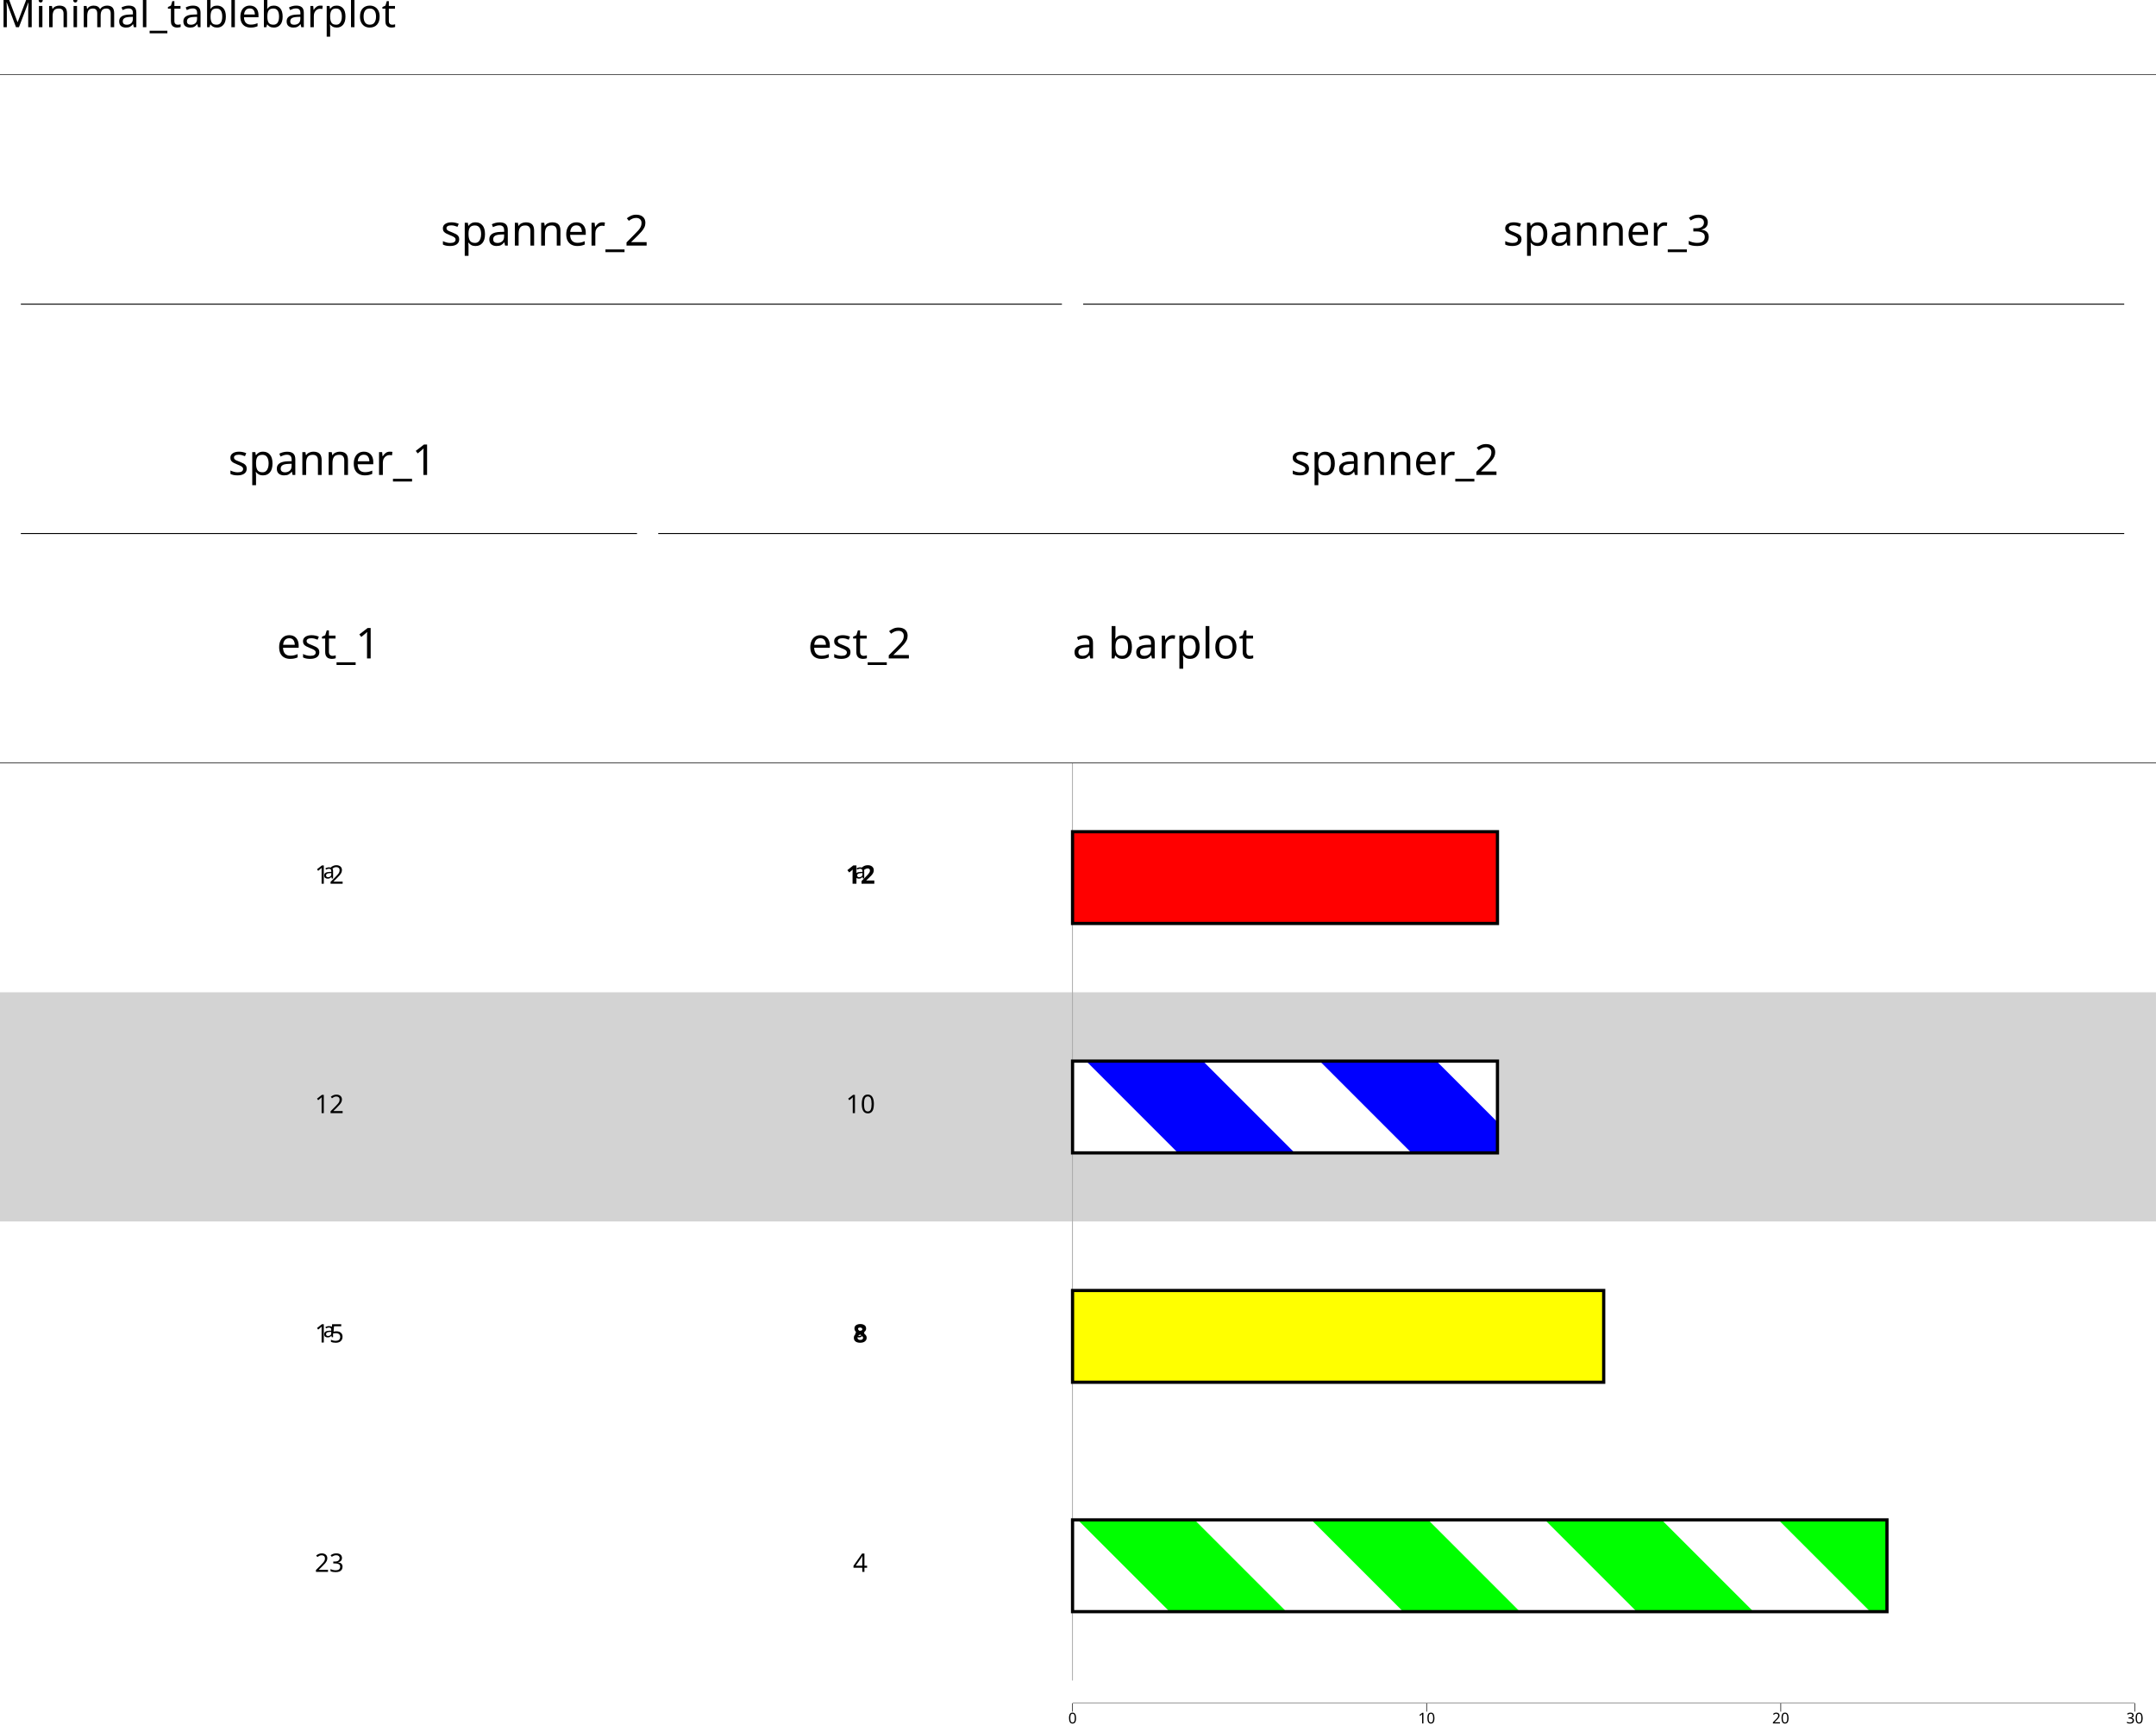
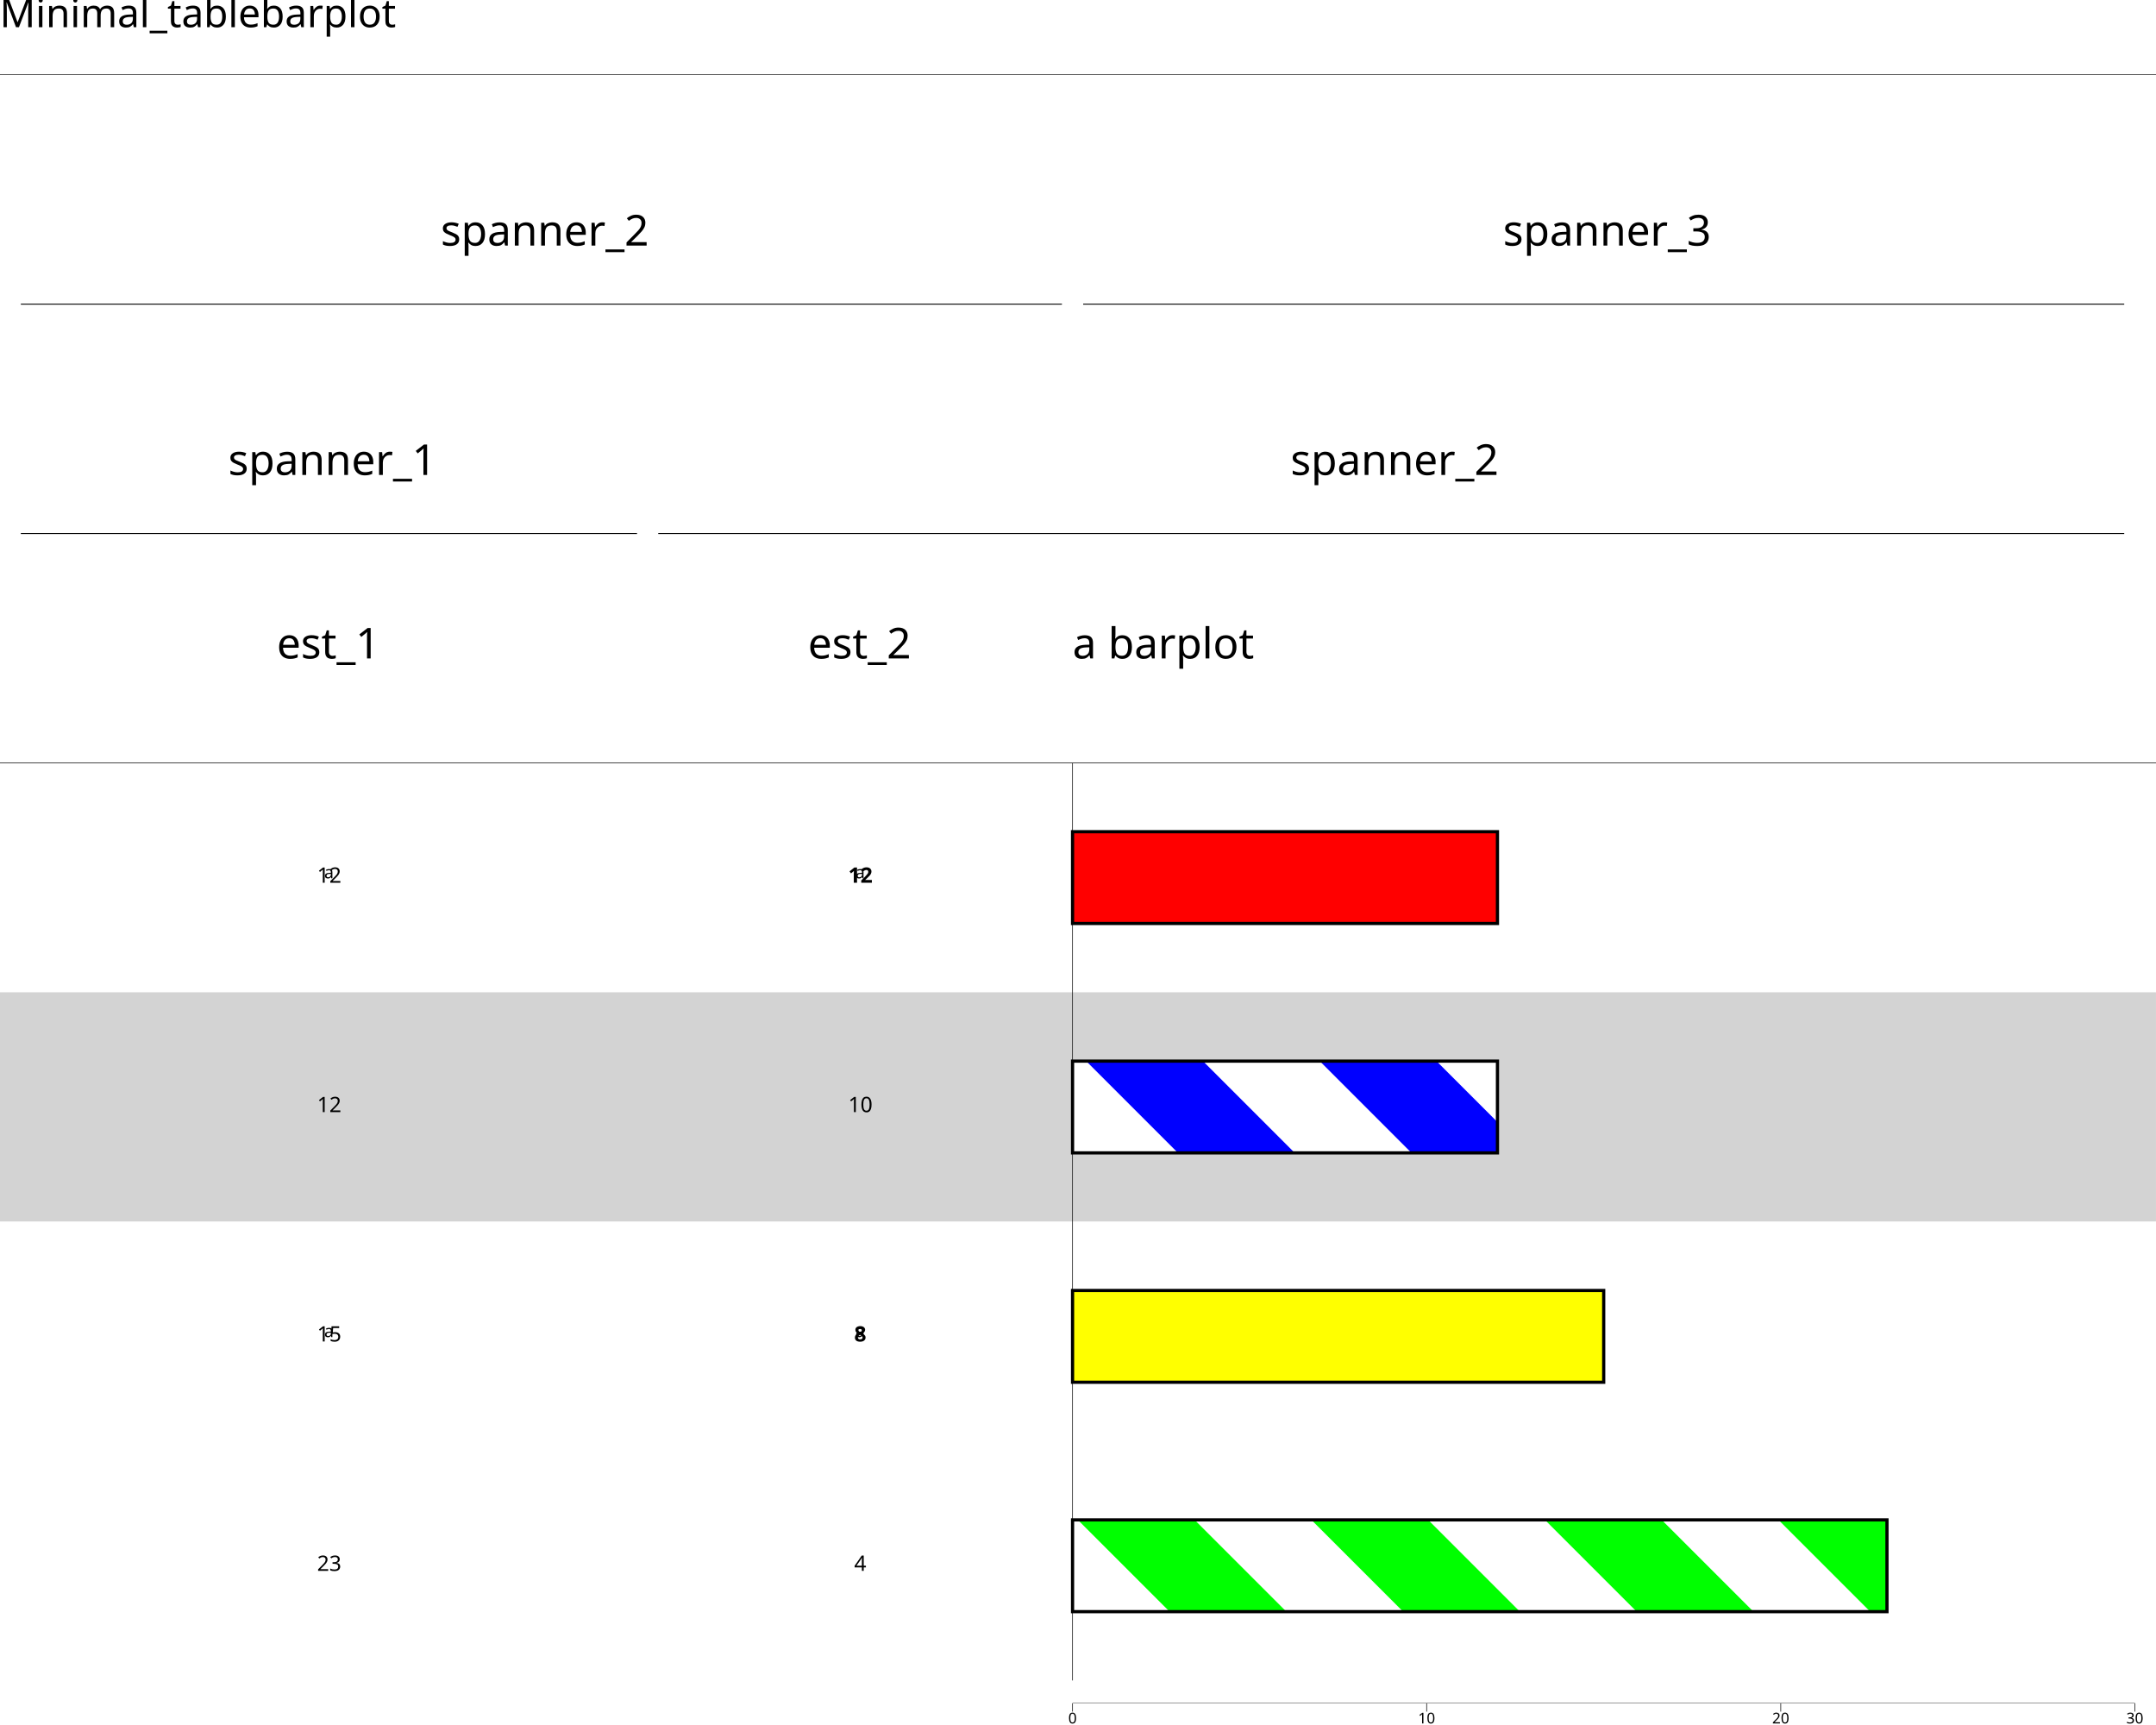
<svg xmlns="http://www.w3.org/2000/svg" class="svglite" data-engine-version="2.0" width="720.00pt" height="576.00pt" viewBox="0 0 720.00 576.00">
  <defs>
    <style type="text/css">
    .svglite line, .svglite polyline, .svglite polygon, .svglite path, .svglite rect, .svglite circle {
      fill: none;
      stroke: #000000;
      stroke-linecap: round;
      stroke-linejoin: round;
      stroke-miterlimit: 10.00;
    }
  </style>
  </defs>
  <rect width="100%" height="100%" style="stroke: none; fill: #FFFFFF;" />
  <defs>
    <clipPath id="cpMC4wMHw3MjAuMDB8MC4wMHw1NzYuMDA=">
      <rect x="0.00" y="0.00" width="720.00" height="576.00" />
    </clipPath>
  </defs>
  <g clip-path="url(#cpMC4wMHw3MjAuMDB8MC4wMHw1NzYuMDA=)">
    <rect x="0.00" y="0.00" width="720.00" height="576.00" style="stroke-width: 1.07; stroke: #FFFFFF; fill: #FFFFFF;" />
  </g>
  <defs>
    <clipPath id="cpMC4wMHw3MjAuMDB8MTcuMzB8NTY4Ljc4">
      <rect x="0.00" y="17.30" width="720.00" height="551.48" />
    </clipPath>
  </defs>
  <g clip-path="url(#cpMC4wMHw3MjAuMDB8MTcuMzB8NTY4Ljc4)">
    <rect x="-0.095" y="17.30" width="720.09" height="551.48" style="stroke-width: 1.07; stroke: none; fill: #FFFFFF;" />
    <rect x="-0.095" y="254.75" width="720.09" height="76.59" style="stroke-width: 0.21; stroke: none; stroke-linecap: butt; stroke-linejoin: miter; fill: #FFFFFF;" />
    <rect x="-0.095" y="331.34" width="720.09" height="76.59" style="stroke-width: 0.21; stroke: none; stroke-linecap: butt; stroke-linejoin: miter; fill: #D3D3D3;" />
    <rect x="-0.095" y="407.93" width="720.09" height="76.59" style="stroke-width: 0.21; stroke: none; stroke-linecap: butt; stroke-linejoin: miter; fill: #FFFFFF;" />
    <rect x="-0.095" y="484.53" width="720.09" height="76.59" style="stroke-width: 0.21; stroke: none; stroke-linecap: butt; stroke-linejoin: miter; fill: #FFFFFF;" />
-     <line x1="358.18" y1="254.75" x2="358.18" y2="561.12" style="stroke-width: 0.21; stroke: #A9A9A9; stroke-linecap: butt;" />
-     <line x1="358.18" y1="254.75" x2="358.18" y2="561.12" style="stroke-width: 0.21; stroke: #A9A9A9; stroke-linecap: butt;" />
+     <line x1="358.18" y1="254.75" x2="358.18" y2="561.12" style="stroke-width: 0.21; stroke-linecap: butt;" />
    <rect x="-0.095" y="24.96" width="720.09" height="229.78" style="stroke-width: 1.07; stroke: none; stroke-linecap: butt; stroke-linejoin: miter; fill: #FFFFFF;" />
    <rect x="-0.095" y="24.96" width="720.09" height="229.78" style="stroke-width: 1.07; stroke: none; stroke-linecap: butt; stroke-linejoin: miter; fill: #FFFFFF;" />
    <rect x="-0.095" y="24.96" width="720.09" height="229.78" style="stroke-width: 1.07; stroke: none; stroke-linecap: butt; stroke-linejoin: miter; fill: #FFFFFF;" />
    <rect x="-0.095" y="24.96" width="720.09" height="229.78" style="stroke-width: 1.07; stroke: none; stroke-linecap: butt; stroke-linejoin: miter; fill: #FFFFFF;" />
    <line x1="358.18" y1="568.78" x2="712.94" y2="568.78" style="stroke-width: 0.21; stroke-linecap: butt;" />
    <line x1="-0.095" y1="254.75" x2="720.00" y2="254.75" style="stroke-width: 0.21; stroke-linecap: butt;" />
    <line x1="-0.095" y1="24.96" x2="720.00" y2="24.96" style="stroke-width: 0.21; stroke-linecap: butt;" />
    <rect x="358.18" y="277.72" width="141.90" height="30.64" style="stroke-width: 0.00; stroke: none; stroke-linecap: butt; stroke-linejoin: miter; fill: #FF0000;" />
    <rect x="358.18" y="354.32" width="141.90" height="30.64" style="stroke-width: 0.00; stroke: none; stroke-linecap: butt; stroke-linejoin: miter; fill: #0000FF;" />
    <rect x="358.18" y="430.91" width="177.38" height="30.64" style="stroke-width: 0.00; stroke: none; stroke-linecap: butt; stroke-linejoin: miter; fill: #FFFF00;" />
    <rect x="358.18" y="507.51" width="271.98" height="30.64" style="stroke-width: 0.00; stroke: none; stroke-linecap: butt; stroke-linejoin: miter; fill: #00FF00;" />
    <polygon points="393.37,384.96 358.18,384.96 358.18,354.32 362.73,354.32 393.37,384.96 " style="stroke-width: 1.07; stroke: none; stroke-linecap: square; fill: #FFFFFF;" />
    <polygon points="471.36,384.96 432.37,384.96 401.73,354.32 440.73,354.32 471.36,384.96 " style="stroke-width: 1.07; stroke: none; stroke-linecap: square; fill: #FFFFFF;" />
    <polygon points="479.72,354.32 500.08,354.32 500.08,374.68 479.72,354.32 " style="stroke-width: 1.07; stroke: none; stroke-linecap: square; fill: #FFFFFF;" />
    <polygon points="390.58,538.14 358.18,538.14 358.18,507.51 359.94,507.51 390.58,538.14 " style="stroke-width: 1.07; stroke: none; stroke-linecap: square; fill: #FFFFFF;" />
    <polygon points="468.57,538.14 429.57,538.14 398.94,507.51 437.93,507.51 468.57,538.14 " style="stroke-width: 1.07; stroke: none; stroke-linecap: square; fill: #FFFFFF;" />
    <polygon points="546.56,538.14 507.57,538.14 476.93,507.51 515.92,507.51 546.56,538.14 " style="stroke-width: 1.07; stroke: none; stroke-linecap: square; fill: #FFFFFF;" />
    <polygon points="624.55,538.14 585.56,538.14 554.92,507.51 593.91,507.51 624.55,538.14 " style="stroke-width: 1.07; stroke: none; stroke-linecap: square; fill: #FFFFFF;" />
    <rect x="358.18" y="277.72" width="141.90" height="30.64" style="stroke-width: 1.07; stroke-linecap: butt; stroke-linejoin: miter;" />
    <rect x="358.18" y="354.32" width="141.90" height="30.64" style="stroke-width: 1.07; stroke-linecap: butt; stroke-linejoin: miter;" />
    <rect x="358.18" y="430.91" width="177.38" height="30.64" style="stroke-width: 1.07; stroke-linecap: butt; stroke-linejoin: miter;" />
    <rect x="358.18" y="507.51" width="271.98" height="30.64" style="stroke-width: 1.07; stroke-linecap: butt; stroke-linejoin: miter;" />
-     <text x="282.48" y="295.09" style="font-size: 8.54px; font-weight: bold; font-family: sans;" textLength="9.50px" lengthAdjust="spacingAndGlyphs">12</text>
-     <text x="282.48" y="371.69" style="font-size: 8.54px; font-family: sans;" textLength="9.50px" lengthAdjust="spacingAndGlyphs">10</text>
-     <text x="284.85" y="448.28" style="font-size: 8.54px; font-weight: bold; font-family: sans;" textLength="4.75px" lengthAdjust="spacingAndGlyphs">8</text>
-     <text x="284.85" y="524.88" style="font-size: 8.54px; font-family: sans;" textLength="4.75px" lengthAdjust="spacingAndGlyphs">4</text>
-     <text x="285.33" y="293.33" style="font-size: 6.83px; font-family: sans;" textLength="3.80px" lengthAdjust="spacingAndGlyphs">a</text>
-     <text x="285.33" y="446.52" style="font-size: 6.83px; font-family: sans;" textLength="3.80px" lengthAdjust="spacingAndGlyphs">a</text>
-     <text x="105.10" y="295.09" style="font-size: 8.54px; font-family: sans;" textLength="9.50px" lengthAdjust="spacingAndGlyphs">12</text>
-     <text x="105.10" y="371.69" style="font-size: 8.54px; font-family: sans;" textLength="9.50px" lengthAdjust="spacingAndGlyphs">12</text>
-     <text x="105.10" y="448.28" style="font-size: 8.54px; font-family: sans;" textLength="9.50px" lengthAdjust="spacingAndGlyphs">15</text>
-     <text x="105.10" y="524.88" style="font-size: 8.54px; font-family: sans;" textLength="9.50px" lengthAdjust="spacingAndGlyphs">23</text>
-     <text x="107.95" y="293.33" style="font-size: 6.83px; font-family: sans;" textLength="3.80px" lengthAdjust="spacingAndGlyphs">a</text>
-     <text x="107.95" y="446.52" style="font-size: 6.83px; font-family: sans;" textLength="3.80px" lengthAdjust="spacingAndGlyphs">a</text>
+     <text x="283.27" y="294.75" style="font-size: 7.11px; font-weight: bold; font-family: sans;" textLength="7.91px" lengthAdjust="spacingAndGlyphs">12</text>
+     <text x="283.27" y="371.35" style="font-size: 7.11px; font-family: sans;" textLength="7.91px" lengthAdjust="spacingAndGlyphs">10</text>
+     <text x="285.25" y="447.94" style="font-size: 7.11px; font-weight: bold; font-family: sans;" textLength="3.96px" lengthAdjust="spacingAndGlyphs">8</text>
+     <text x="285.25" y="524.53" style="font-size: 7.11px; font-family: sans;" textLength="3.96px" lengthAdjust="spacingAndGlyphs">4</text>
+     <text x="285.64" y="293.28" style="font-size: 5.69px; font-family: sans;" textLength="3.17px" lengthAdjust="spacingAndGlyphs">a</text>
+     <text x="285.64" y="446.47" style="font-size: 5.69px; font-family: sans;" textLength="3.17px" lengthAdjust="spacingAndGlyphs">a</text>
+     <text x="105.89" y="294.75" style="font-size: 7.11px; font-family: sans;" textLength="7.91px" lengthAdjust="spacingAndGlyphs">12</text>
+     <text x="105.89" y="371.35" style="font-size: 7.11px; font-family: sans;" textLength="7.91px" lengthAdjust="spacingAndGlyphs">12</text>
+     <text x="105.89" y="447.94" style="font-size: 7.11px; font-family: sans;" textLength="7.91px" lengthAdjust="spacingAndGlyphs">15</text>
+     <text x="105.89" y="524.53" style="font-size: 7.11px; font-family: sans;" textLength="7.91px" lengthAdjust="spacingAndGlyphs">23</text>
+     <text x="108.26" y="293.28" style="font-size: 5.69px; font-family: sans;" textLength="3.17px" lengthAdjust="spacingAndGlyphs">a</text>
+     <text x="108.26" y="446.47" style="font-size: 5.69px; font-family: sans;" textLength="3.17px" lengthAdjust="spacingAndGlyphs">a</text>
    <line x1="219.82" y1="178.15" x2="709.39" y2="178.15" style="stroke-width: 0.32; stroke-linecap: butt;" />
    <text x="430.98" y="158.59" style="font-size: 14.23px; font-family: sans;" textLength="67.25px" lengthAdjust="spacingAndGlyphs">spanner_2</text>
    <line x1="6.96" y1="178.15" x2="212.73" y2="178.15" style="stroke-width: 0.32; stroke-linecap: butt;" />
    <text x="76.22" y="158.59" style="font-size: 14.23px; font-family: sans;" textLength="67.25px" lengthAdjust="spacingAndGlyphs">spanner_1</text>
    <line x1="361.73" y1="101.56" x2="709.39" y2="101.56" style="stroke-width: 0.32; stroke-linecap: butt;" />
    <text x="501.94" y="82.00" style="font-size: 14.23px; font-family: sans;" textLength="67.25px" lengthAdjust="spacingAndGlyphs">spanner_3</text>
    <line x1="6.96" y1="101.56" x2="354.63" y2="101.56" style="stroke-width: 0.32; stroke-linecap: butt;" />
    <text x="147.18" y="82.00" style="font-size: 14.23px; font-family: sans;" textLength="67.25px" lengthAdjust="spacingAndGlyphs">spanner_2</text>
    <text x="358.18" y="219.87" style="font-size: 14.23px; font-family: sans;" textLength="7.91px" lengthAdjust="spacingAndGlyphs">a</text>
    <text x="370.04" y="219.87" style="font-size: 14.23px; font-family: sans;" textLength="43.50px" lengthAdjust="spacingAndGlyphs">barplot</text>
    <text x="269.82" y="219.87" style="font-size: 14.23px; font-family: sans;" textLength="34.81px" lengthAdjust="spacingAndGlyphs">est_2</text>
    <text x="92.44" y="219.87" style="font-size: 14.23px; font-family: sans;" textLength="34.81px" lengthAdjust="spacingAndGlyphs">est_1</text>
  </g>
  <g clip-path="url(#cpMC4wMHw3MjAuMDB8MC4wMHw1NzYuMDA=)">
    <polyline points="358.18,571.52 358.18,568.78 " style="stroke-width: 0.21; stroke-linecap: butt;" />
    <polyline points="476.43,571.52 476.43,568.78 " style="stroke-width: 0.21; stroke-linecap: butt;" />
    <polyline points="594.69,571.52 594.69,568.78 " style="stroke-width: 0.21; stroke-linecap: butt;" />
    <polyline points="712.94,571.52 712.94,568.78 " style="stroke-width: 0.21; stroke-linecap: butt;" />
    <text x="358.18" y="575.48" text-anchor="middle" style="font-size: 5.00px; font-family: sans;" textLength="2.78px" lengthAdjust="spacingAndGlyphs">0</text>
    <text x="476.43" y="575.48" text-anchor="middle" style="font-size: 5.00px; font-family: sans;" textLength="5.56px" lengthAdjust="spacingAndGlyphs">10</text>
    <text x="594.69" y="575.48" text-anchor="middle" style="font-size: 5.00px; font-family: sans;" textLength="5.56px" lengthAdjust="spacingAndGlyphs">20</text>
    <text x="712.94" y="575.48" text-anchor="middle" style="font-size: 5.00px; font-family: sans;" textLength="5.56px" lengthAdjust="spacingAndGlyphs">30</text>
    <text x="-0.095" y="9.08" style="font-size: 13.20px; font-family: sans;" textLength="121.80px" lengthAdjust="spacingAndGlyphs">Minimal_tablebarplot</text>
  </g>
</svg>
